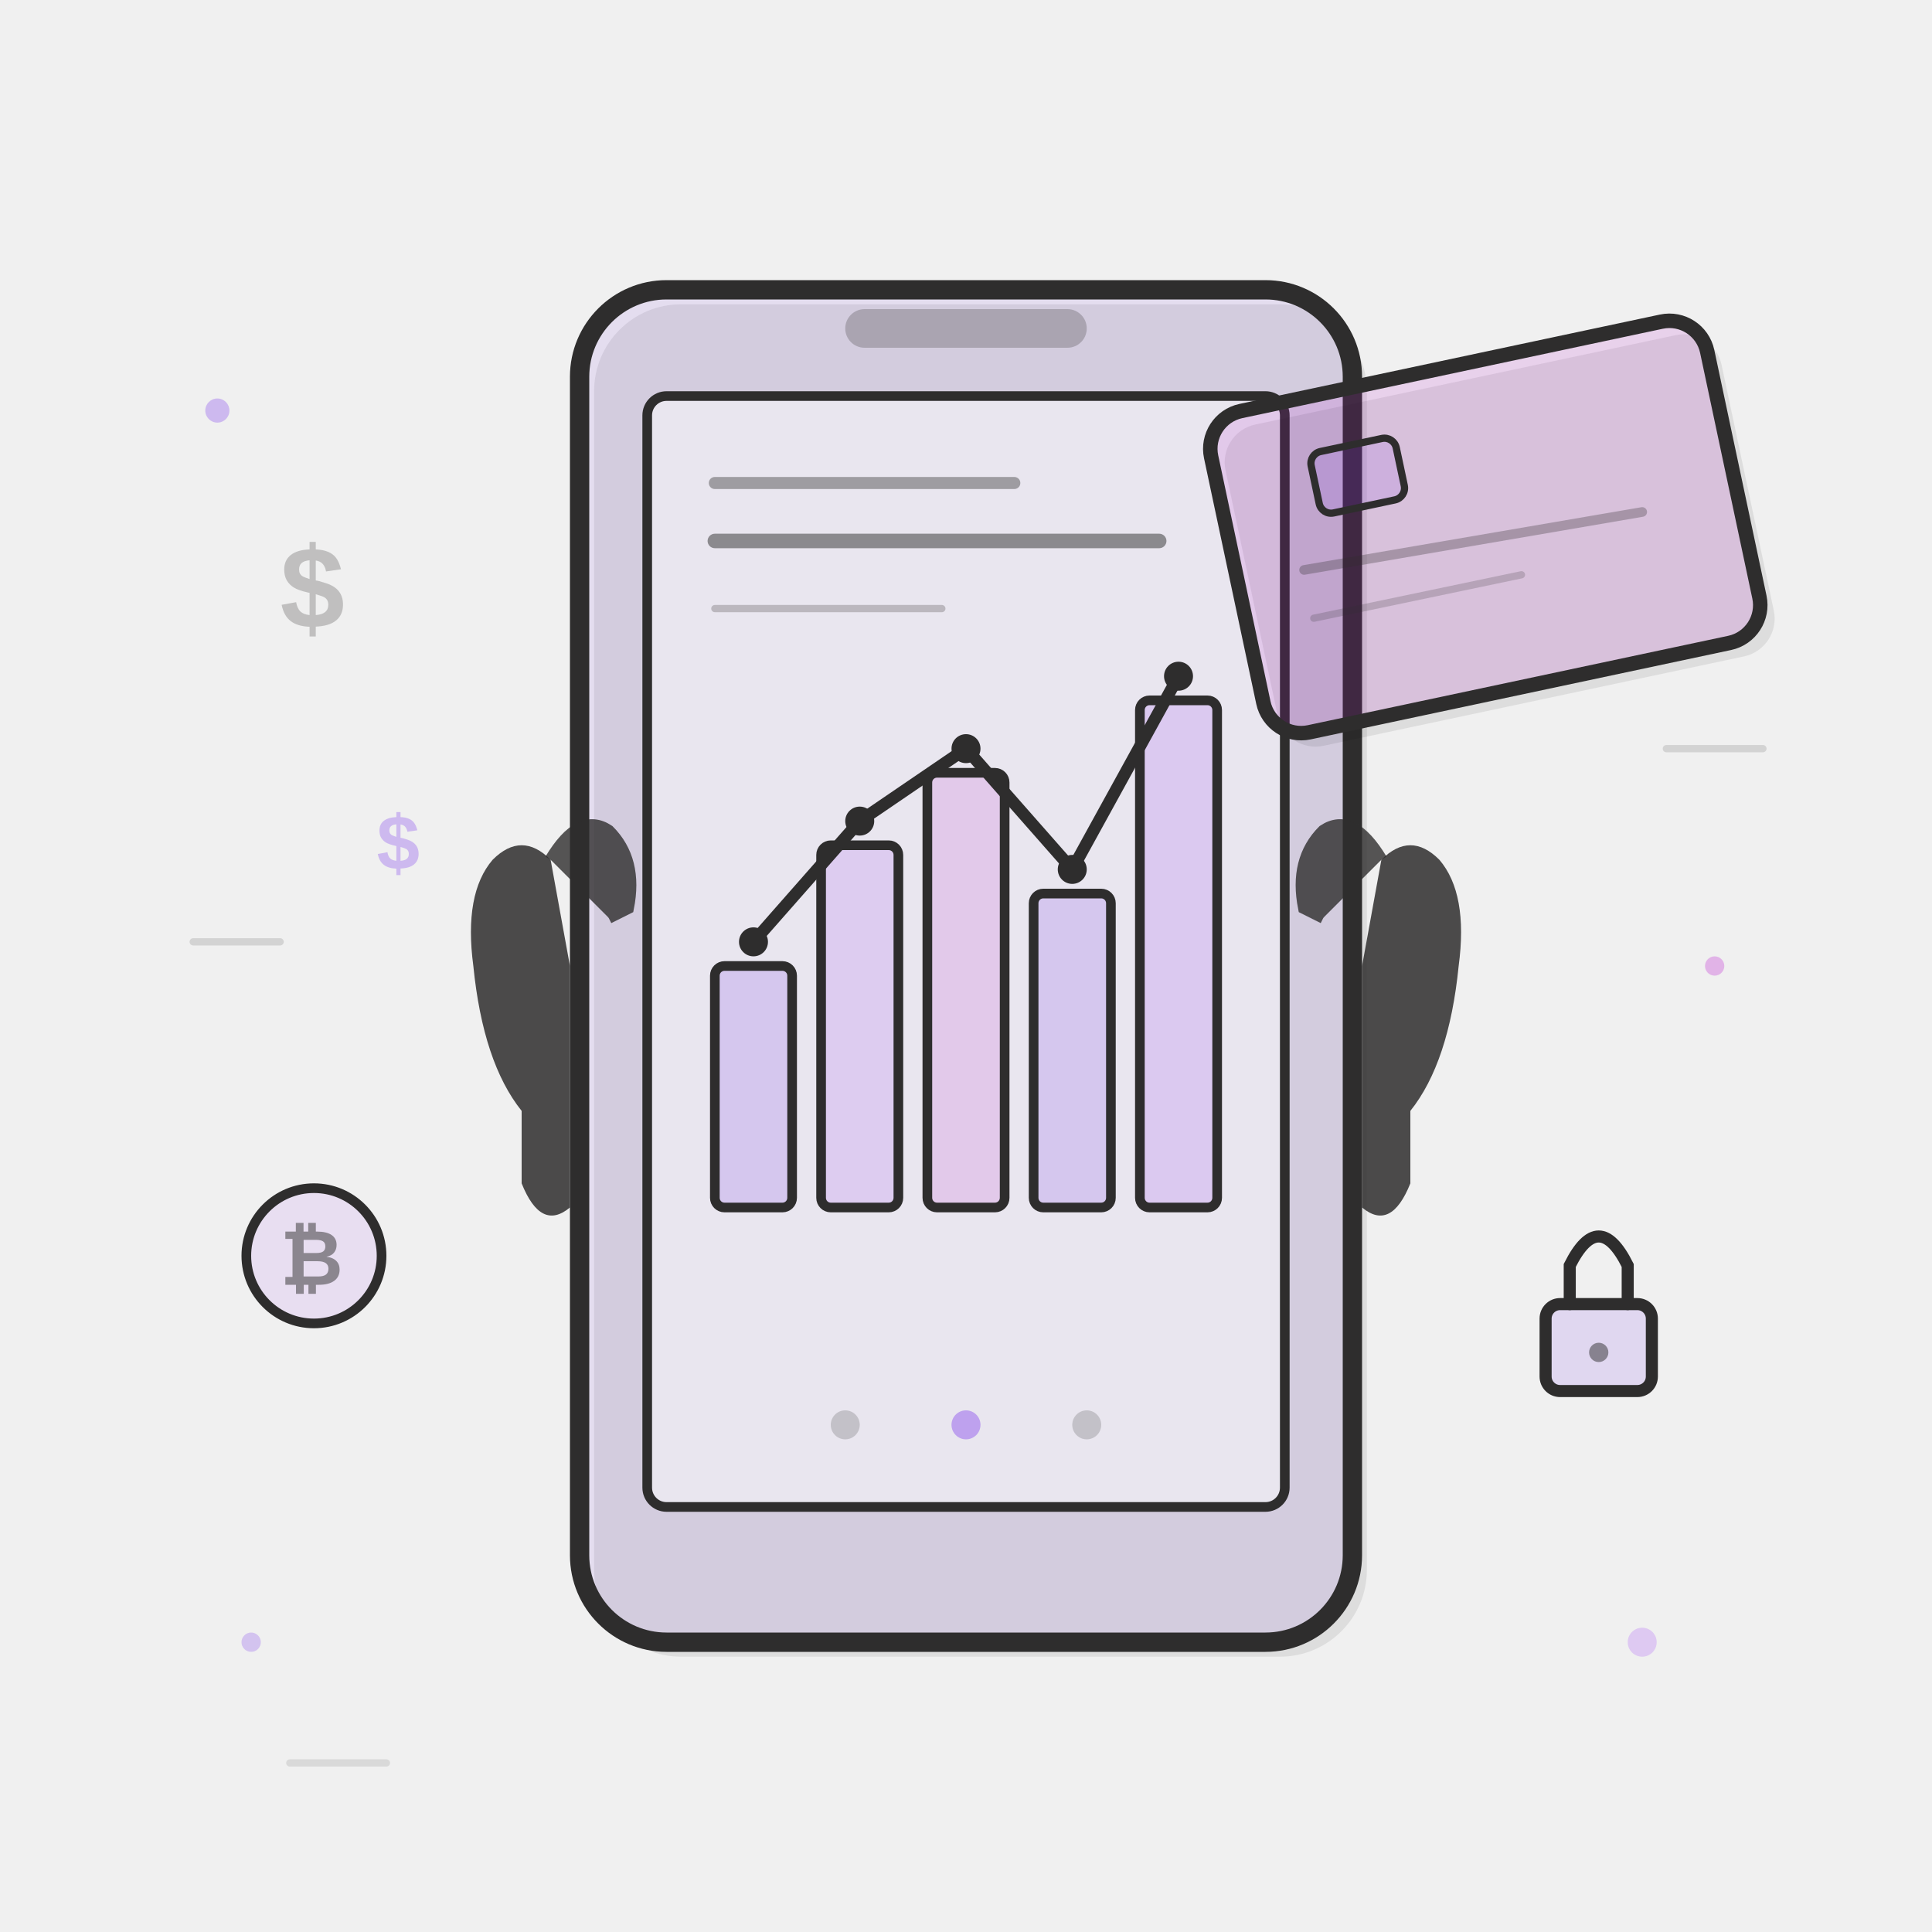
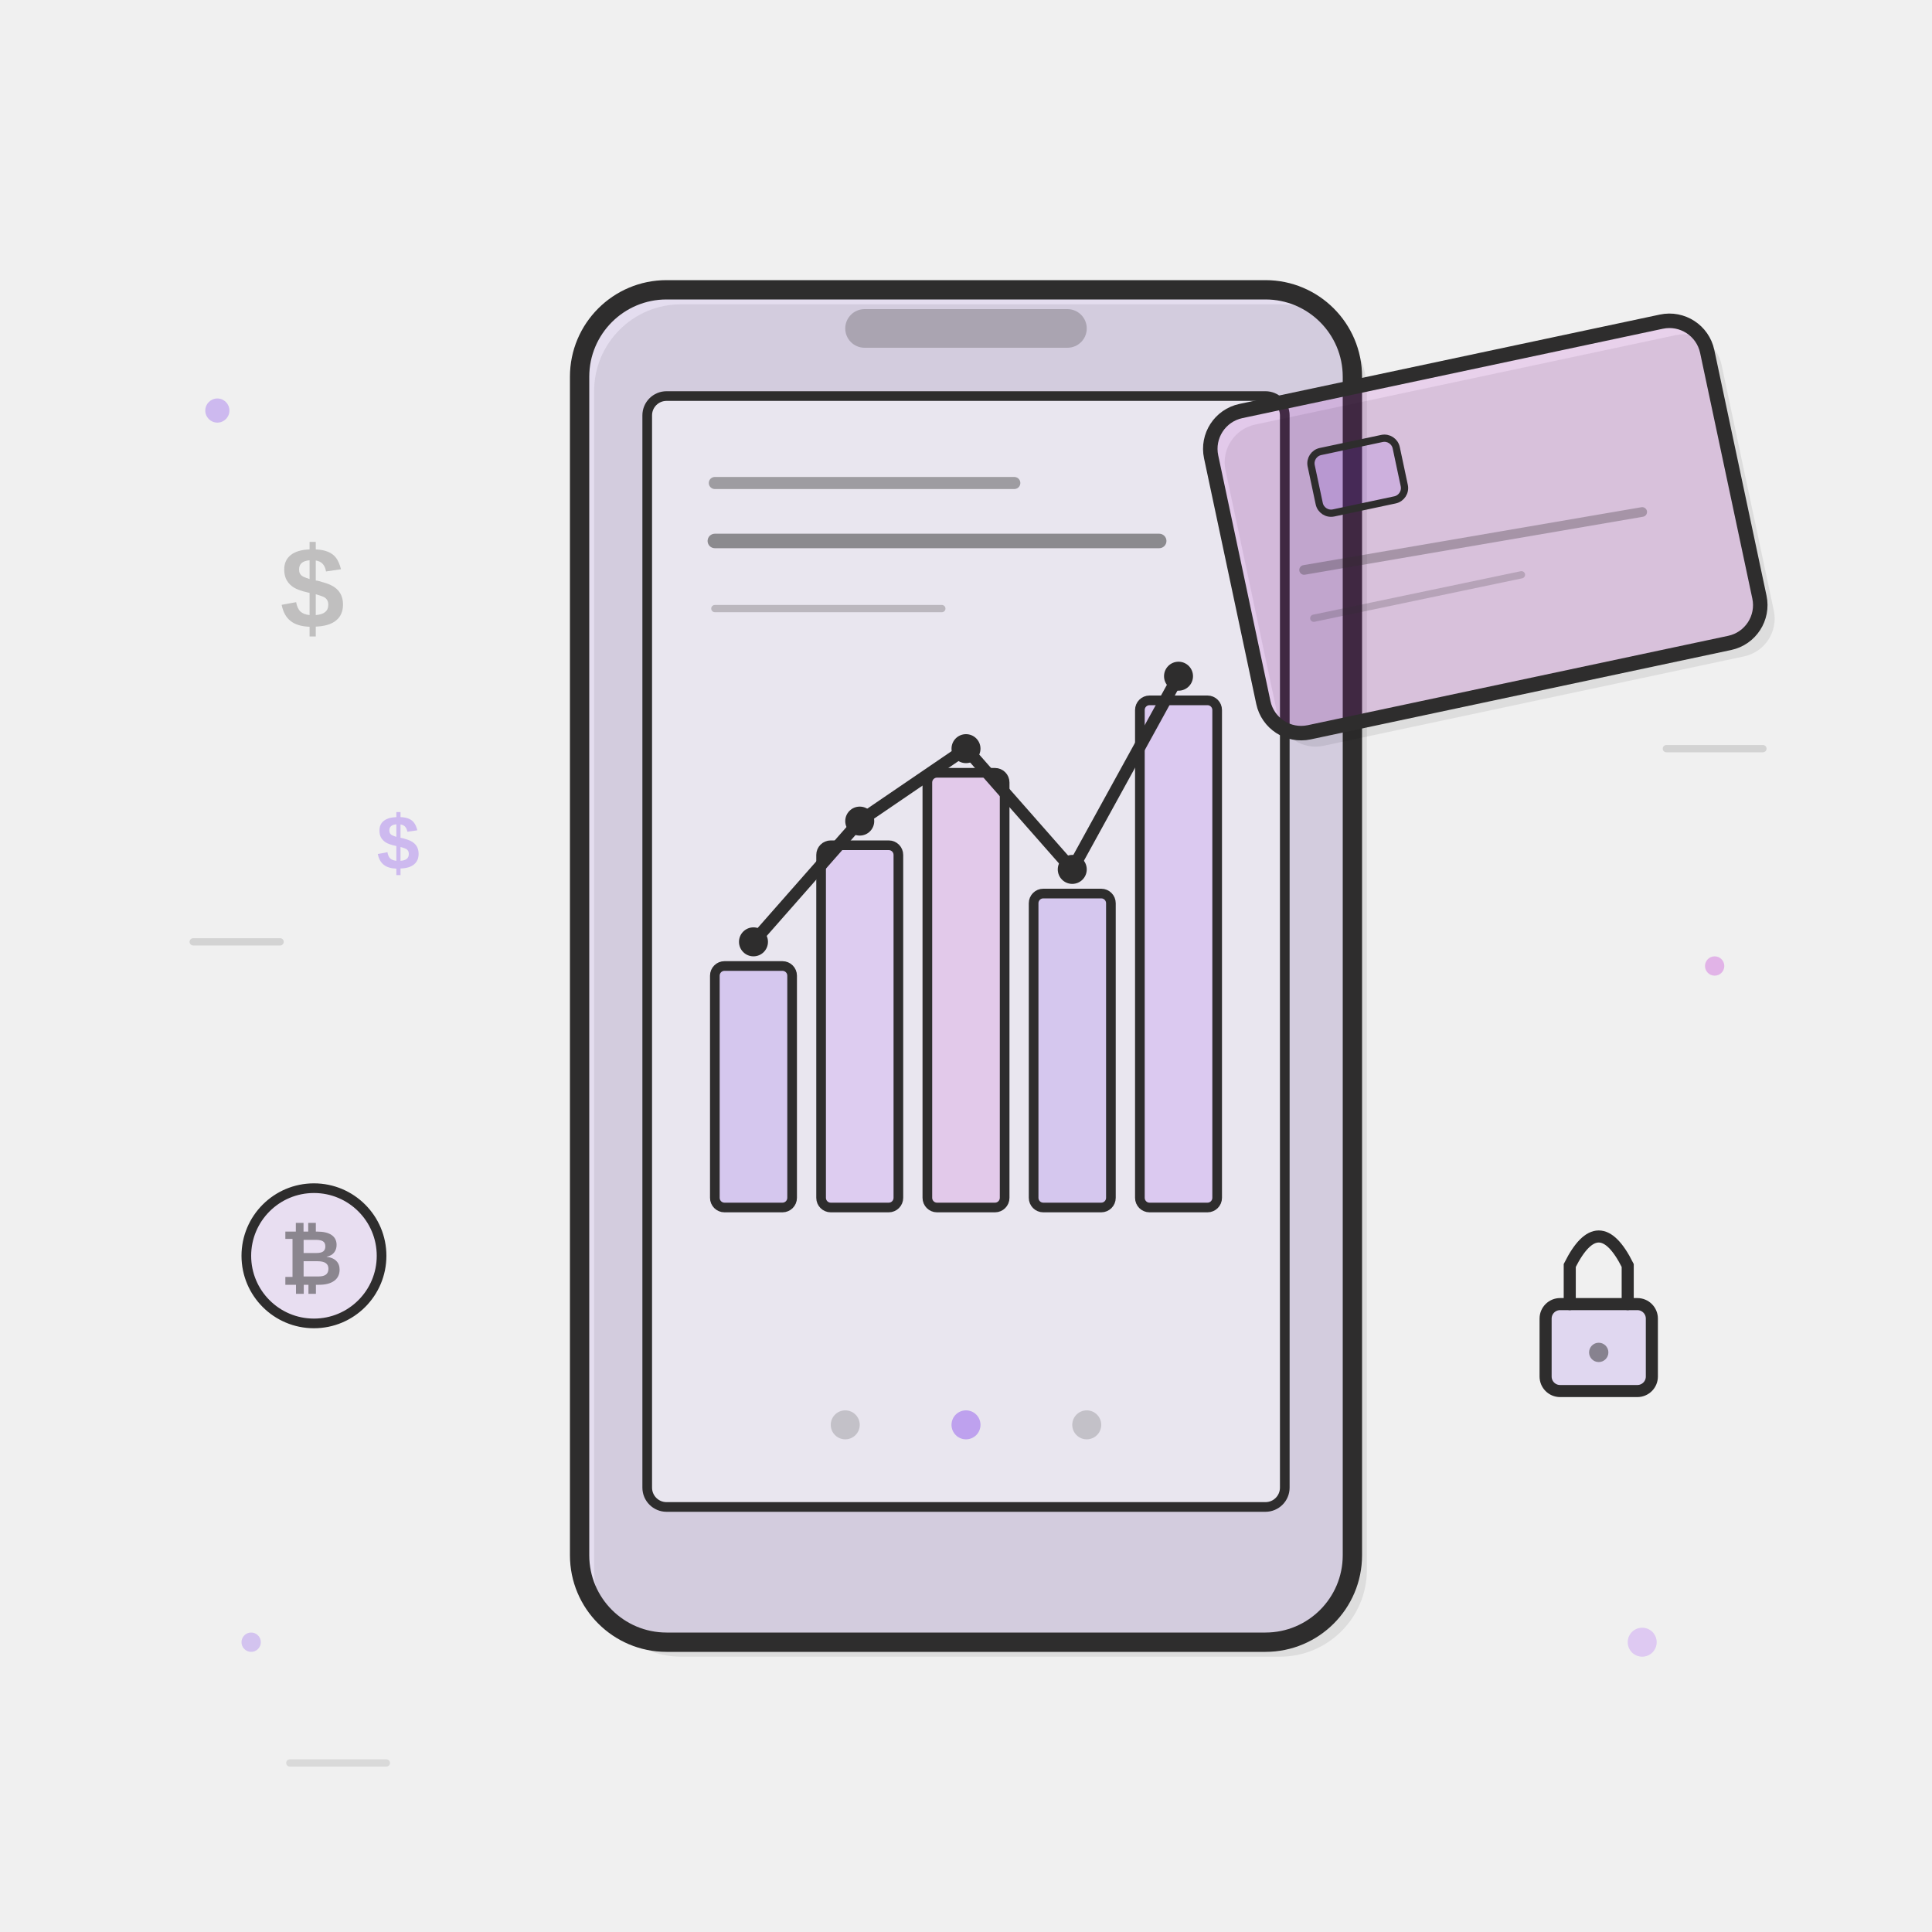
<svg xmlns="http://www.w3.org/2000/svg" viewBox="0 0 400 400" fill="none">
  <rect x="123" y="63" width="160" height="280" rx="18" fill="#000" opacity="0.08" />
  <rect x="120" y="60" width="160" height="280" rx="18" stroke="#2E2D2D" stroke-width="4" fill="#7C3AED" fill-opacity="0.10" />
  <rect x="134" y="82" width="132" height="230" rx="4" stroke="#2E2D2D" stroke-width="2" fill="white" fill-opacity="0.5" />
  <rect x="175" y="64" width="50" height="8" rx="4" fill="#2E2D2D" opacity="0.25" />
  <rect x="148" y="200" width="16" height="50" rx="2" fill="#7C3AED" fill-opacity="0.18" stroke="#2E2D2D" stroke-width="2" />
  <rect x="170" y="175" width="16" height="75" rx="2" fill="#A855F7" fill-opacity="0.18" stroke="#2E2D2D" stroke-width="2" />
  <rect x="192" y="160" width="16" height="90" rx="2" fill="#C026D3" fill-opacity="0.15" stroke="#2E2D2D" stroke-width="2" />
  <rect x="214" y="185" width="16" height="65" rx="2" fill="#7C3AED" fill-opacity="0.18" stroke="#2E2D2D" stroke-width="2" />
  <rect x="236" y="145" width="16" height="105" rx="2" fill="#A855F7" fill-opacity="0.20" stroke="#2E2D2D" stroke-width="2" />
  <polyline points="156,195 178,170 200,155 222,180 244,140" stroke="#2E2D2D" stroke-width="2.5" fill="none" stroke-linecap="round" stroke-linejoin="round" />
  <circle cx="156" cy="195" r="3" fill="#2E2D2D" />
  <circle cx="178" cy="170" r="3" fill="#2E2D2D" />
  <circle cx="200" cy="155" r="3" fill="#2E2D2D" />
  <circle cx="222" cy="180" r="3" fill="#2E2D2D" />
  <circle cx="244" cy="140" r="3" fill="#2E2D2D" />
  <line x1="148" y1="100" x2="210" y2="100" stroke="#2E2D2D" stroke-width="2.5" stroke-linecap="round" opacity="0.4" />
  <line x1="148" y1="112" x2="240" y2="112" stroke="#2E2D2D" stroke-width="3" stroke-linecap="round" opacity="0.5" />
  <line x1="148" y1="126" x2="195" y2="126" stroke="#2E2D2D" stroke-width="1.5" stroke-linecap="round" opacity="0.25" />
  <circle cx="175" cy="295" r="3" fill="#2E2D2D" opacity="0.2" />
  <circle cx="200" cy="295" r="3" fill="#7C3AED" opacity="0.4" />
  <circle cx="225" cy="295" r="3" fill="#2E2D2D" opacity="0.2" />
  <rect x="258" y="78" width="105" height="68" rx="8" fill="#000" opacity="0.08" transform="rotate(-12 310 112)" />
  <rect x="255" y="75" width="105" height="68" rx="8" stroke="#2E2D2D" stroke-width="3" fill="#C026D3" fill-opacity="0.15" transform="rotate(-12 308 109)" />
  <rect x="272" y="92" width="18" height="13" rx="2.5" stroke="#2E2D2D" stroke-width="1.5" fill="#7C3AED" fill-opacity="0.12" transform="rotate(-12 281 98)" />
  <line x1="270" y1="118" x2="340" y2="106" stroke="#2E2D2D" stroke-width="2" stroke-linecap="round" opacity="0.3" />
  <line x1="272" y1="128" x2="315" y2="119" stroke="#2E2D2D" stroke-width="1.5" stroke-linecap="round" opacity="0.2" />
-   <path d="M108 230 Q100 220 98 200 Q96 185 102 178 Q108 172 114 178 L118 200 L118 250 Q112 255 108 245 Z" fill="#2E2D2D" opacity="0.85" />
-   <path d="M114 178 Q120 168 126 172 Q132 178 130 188 L126 190" stroke="#2E2D2D" stroke-width="2.5" fill="#2E2D2D" opacity="0.8" />
-   <path d="M292 230 Q300 220 302 200 Q304 185 298 178 Q292 172 286 178 L282 200 L282 250 Q288 255 292 245 Z" fill="#2E2D2D" opacity="0.85" />
-   <path d="M286 178 Q280 168 274 172 Q268 178 270 188 L274 190" stroke="#2E2D2D" stroke-width="2.5" fill="#2E2D2D" opacity="0.8" />
  <text x="58" y="130" font-family="Arial, sans-serif" font-size="24" font-weight="bold" fill="#2E2D2D" opacity="0.25">$</text>
  <text x="78" y="180" font-family="Arial, sans-serif" font-size="16" font-weight="bold" fill="#7C3AED" opacity="0.30">$</text>
  <circle cx="65" cy="260" r="14" stroke="#2E2D2D" stroke-width="2" fill="#A855F7" fill-opacity="0.12" />
  <text x="58" y="266" font-family="Arial, sans-serif" font-size="16" font-weight="bold" fill="#2E2D2D" opacity="0.5">₿</text>
  <rect x="320" y="270" width="22" height="18" rx="3" stroke="#2E2D2D" stroke-width="2.5" fill="#7C3AED" fill-opacity="0.14" />
  <path d="M325 270 L325 262 Q331 250 337 262 L337 270" stroke="#2E2D2D" stroke-width="2.5" fill="none" stroke-linecap="round" />
  <circle cx="331" cy="280" r="2" fill="#2E2D2D" opacity="0.5" />
  <circle cx="45" cy="85" r="2.5" fill="#7C3AED" opacity="0.3" />
  <circle cx="355" cy="200" r="2" fill="#C026D3" opacity="0.3" />
  <circle cx="340" cy="340" r="3" fill="#A855F7" opacity="0.25" />
  <circle cx="52" cy="340" r="2" fill="#7C3AED" opacity="0.25" />
  <line x1="40" y1="195" x2="58" y2="195" stroke="#2E2D2D" stroke-width="1.5" stroke-linecap="round" opacity="0.15" />
  <line x1="345" y1="155" x2="365" y2="155" stroke="#2E2D2D" stroke-width="1.5" stroke-linecap="round" opacity="0.15" />
  <line x1="60" y1="365" x2="80" y2="365" stroke="#2E2D2D" stroke-width="1.5" stroke-linecap="round" opacity="0.12" />
</svg>
